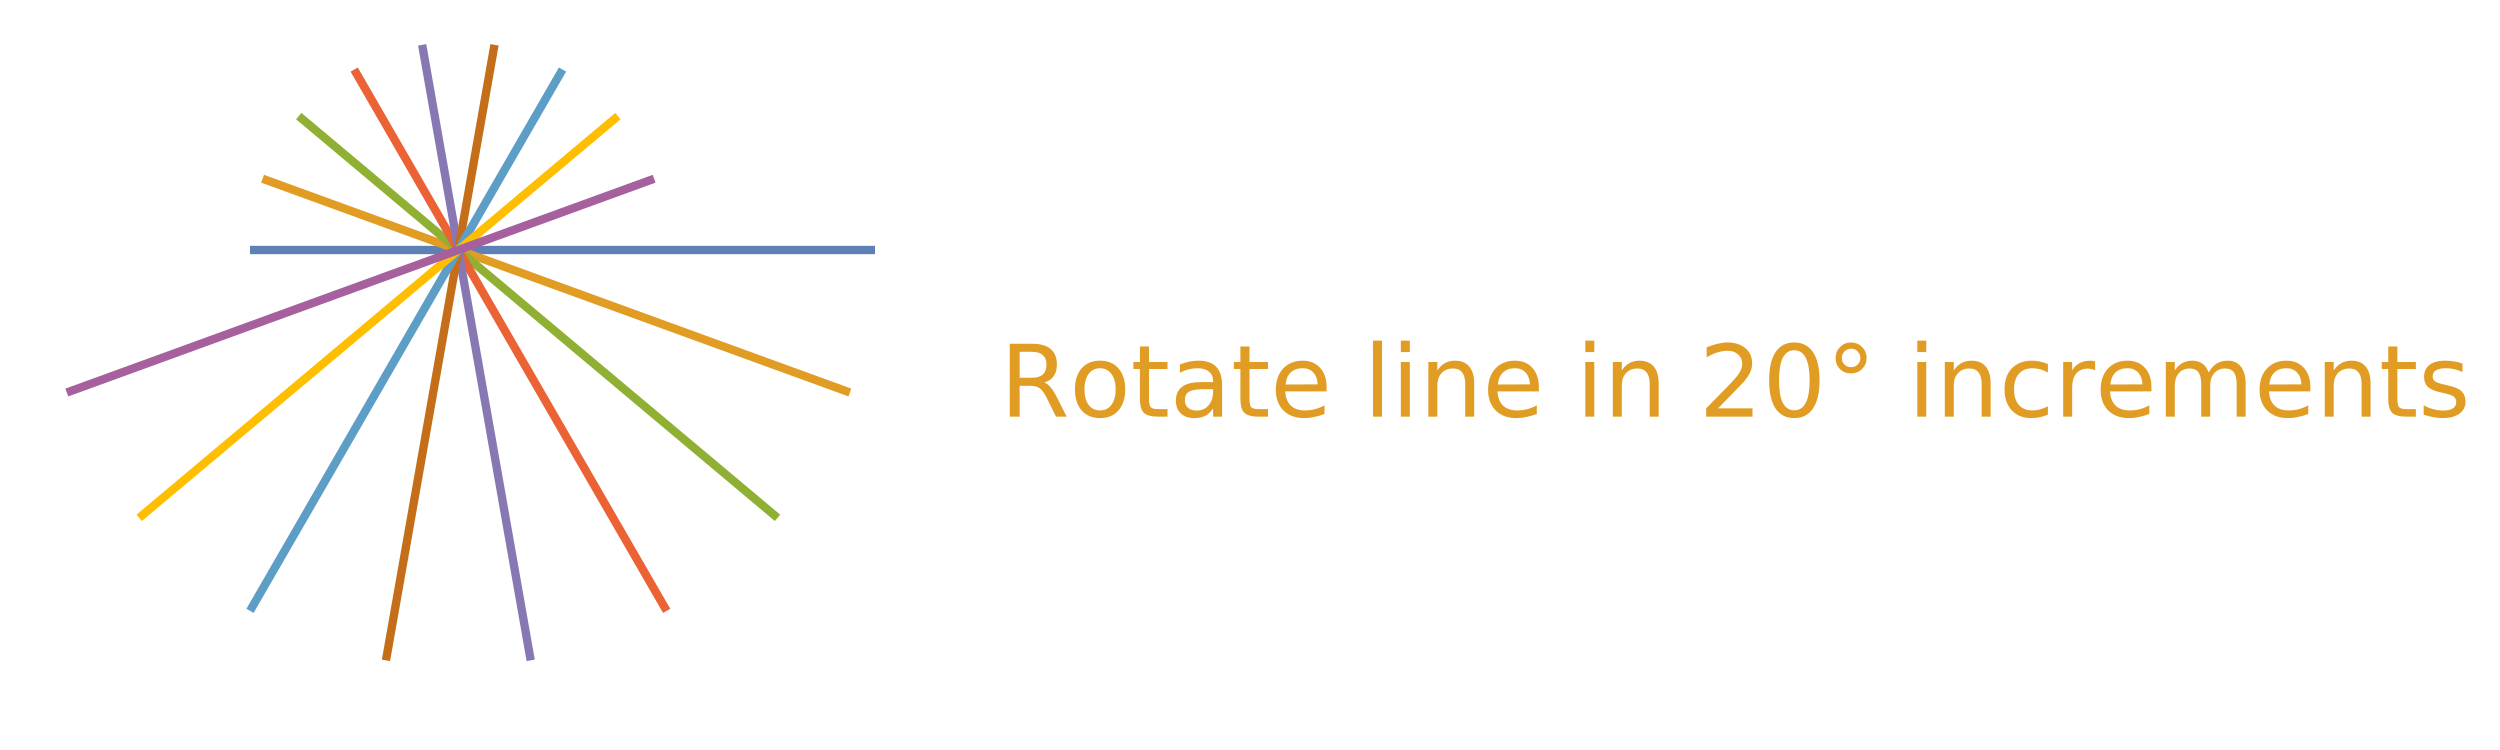
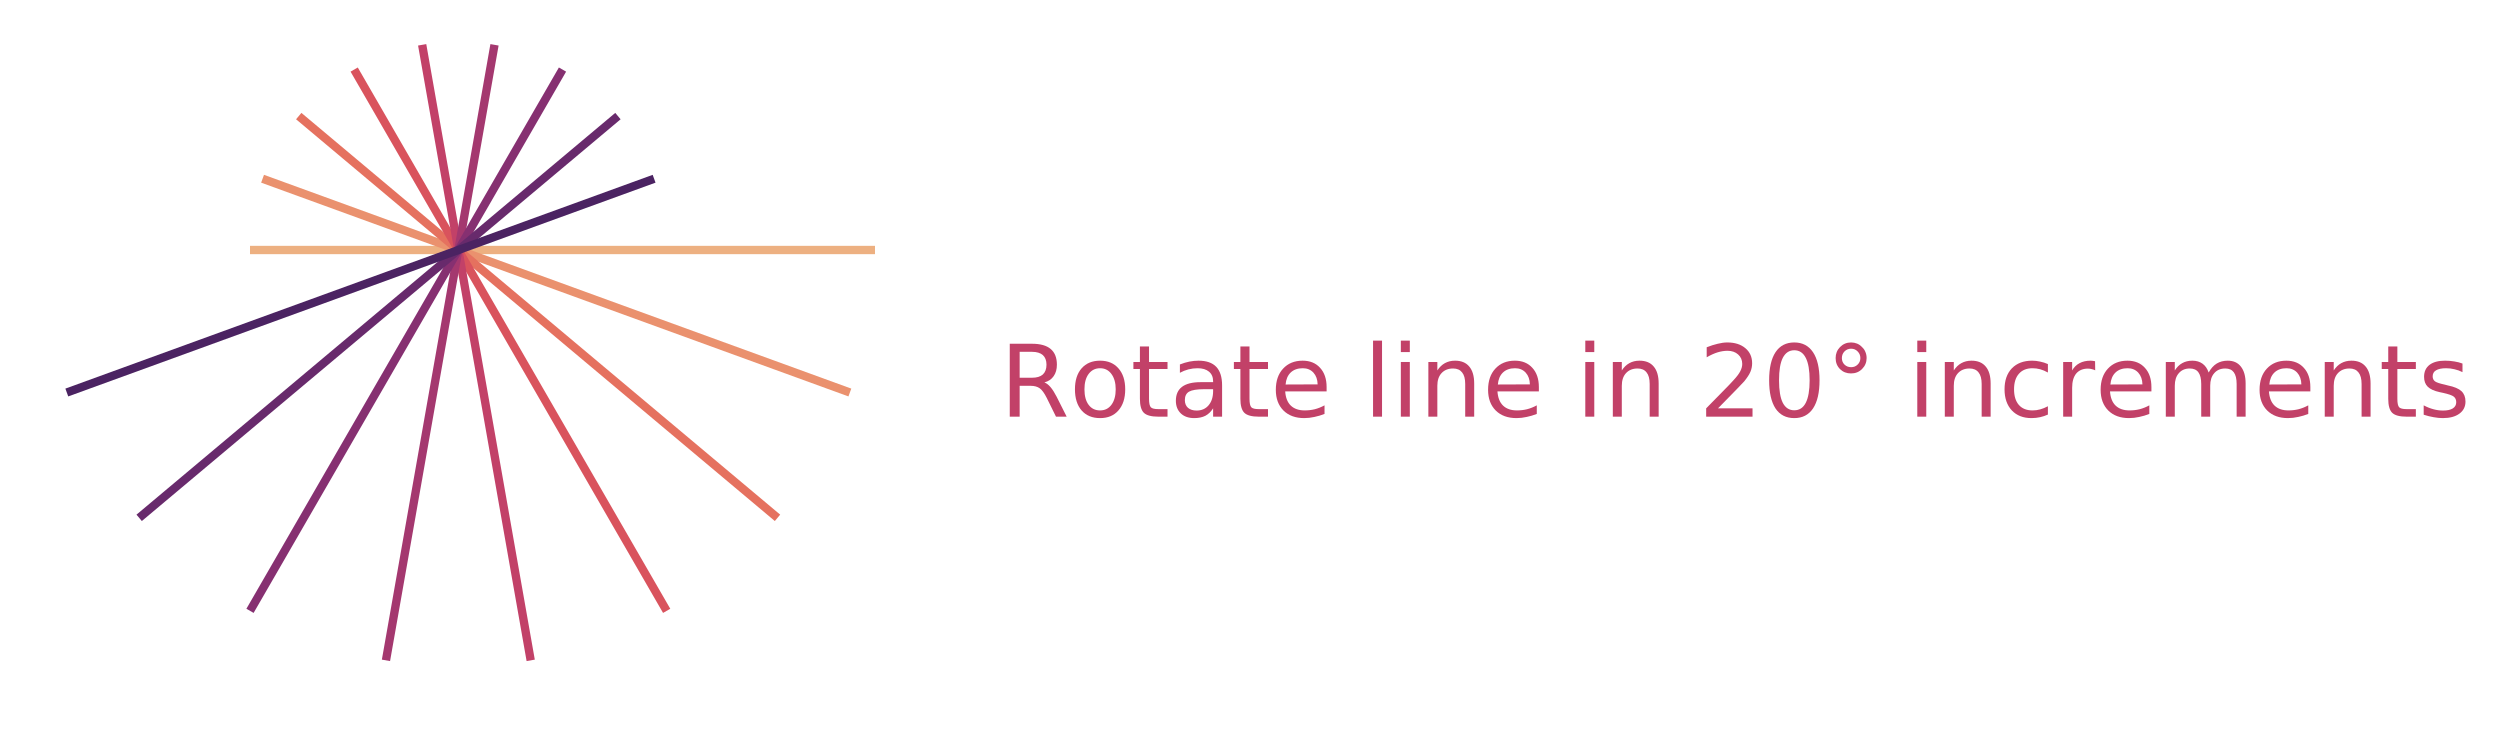
<svg xmlns="http://www.w3.org/2000/svg" xmlns:xlink="http://www.w3.org/1999/xlink" width="300pt" height="90pt" viewBox="0 0 300 90" version="1.1">
  <defs>
    <g>
      <symbol overflow="visible" id="id1">
        <path style="stroke:none;" d="M 0.594 2.125 L 0.594 -8.469 L 6.594 -8.469 L 6.594 2.125 Z M 1.266 1.453 L 5.938 1.453 L 5.938 -7.781 L 1.266 -7.781 Z M 1.266 1.453 " />
      </symbol>
      <symbol overflow="visible" id="id2">
        <path style="stroke:none;" d="M 5.328 -4.109 C 5.578 -4.016 5.82 -3.828 6.062 -3.547 C 6.301 -3.266 6.547 -2.879 6.797 -2.391 L 8 0 L 6.719 0 L 5.609 -2.25 C 5.316 -2.832 5.035 -3.219 4.766 -3.406 C 4.492 -3.602 4.125 -3.703 3.656 -3.703 L 2.359 -3.703 L 2.359 0 L 1.172 0 L 1.172 -8.75 L 3.844 -8.75 C 4.844 -8.75 5.586 -8.539 6.078 -8.125 C 6.578 -7.707 6.828 -7.078 6.828 -6.234 C 6.828 -5.68 6.695 -5.223 6.438 -4.859 C 6.188 -4.492 5.816 -4.242 5.328 -4.109 Z M 2.359 -7.781 L 2.359 -4.672 L 3.844 -4.672 C 4.414 -4.672 4.848 -4.801 5.141 -5.062 C 5.43 -5.332 5.578 -5.723 5.578 -6.234 C 5.578 -6.742 5.43 -7.129 5.141 -7.391 C 4.848 -7.648 4.414 -7.781 3.844 -7.781 Z M 2.359 -7.781 " />
      </symbol>
      <symbol overflow="visible" id="id3">
        <path style="stroke:none;" d="M 3.672 -5.812 C 3.098 -5.812 2.641 -5.582 2.297 -5.125 C 1.961 -4.676 1.797 -4.062 1.797 -3.281 C 1.797 -2.488 1.961 -1.867 2.297 -1.422 C 2.629 -0.973 3.086 -0.75 3.672 -0.75 C 4.242 -0.75 4.695 -0.973 5.031 -1.422 C 5.375 -1.879 5.547 -2.5 5.547 -3.281 C 5.547 -4.051 5.375 -4.664 5.031 -5.125 C 4.695 -5.582 4.242 -5.812 3.672 -5.812 Z M 3.672 -6.719 C 4.609 -6.719 5.344 -6.41 5.875 -5.797 C 6.414 -5.191 6.688 -4.352 6.688 -3.281 C 6.688 -2.207 6.414 -1.363 5.875 -0.75 C 5.344 -0.133 4.609 0.172 3.672 0.172 C 2.734 0.172 1.992 -0.133 1.453 -0.75 C 0.922 -1.363 0.656 -2.207 0.656 -3.281 C 0.656 -4.352 0.922 -5.191 1.453 -5.797 C 1.992 -6.41 2.734 -6.719 3.672 -6.719 Z M 3.672 -6.719 " />
      </symbol>
      <symbol overflow="visible" id="id4">
        <path style="stroke:none;" d="M 2.203 -8.422 L 2.203 -6.562 L 4.422 -6.562 L 4.422 -5.719 L 2.203 -5.719 L 2.203 -2.156 C 2.203 -1.625 2.273 -1.281 2.422 -1.125 C 2.566 -0.977 2.863 -0.906 3.312 -0.906 L 4.422 -0.906 L 4.422 0 L 3.312 0 C 2.477 0 1.898 -0.156 1.578 -0.469 C 1.266 -0.781 1.109 -1.344 1.109 -2.156 L 1.109 -5.719 L 0.328 -5.719 L 0.328 -6.562 L 1.109 -6.562 L 1.109 -8.422 Z M 2.203 -8.422 " />
      </symbol>
      <symbol overflow="visible" id="id5">
        <path style="stroke:none;" d="M 4.109 -3.297 C 3.242 -3.297 2.641 -3.195 2.297 -3 C 1.961 -2.801 1.797 -2.461 1.797 -1.984 C 1.797 -1.598 1.922 -1.289 2.172 -1.062 C 2.43 -0.844 2.773 -0.734 3.203 -0.734 C 3.805 -0.734 4.285 -0.941 4.641 -1.359 C 5.004 -1.785 5.188 -2.352 5.188 -3.062 L 5.188 -3.297 Z M 6.266 -3.75 L 6.266 0 L 5.188 0 L 5.188 -1 C 4.938 -0.602 4.629 -0.305 4.266 -0.109 C 3.898 0.078 3.453 0.172 2.922 0.172 C 2.242 0.172 1.707 -0.016 1.312 -0.391 C 0.914 -0.773 0.719 -1.281 0.719 -1.906 C 0.719 -2.645 0.961 -3.203 1.453 -3.578 C 1.953 -3.953 2.691 -4.141 3.672 -4.141 L 5.188 -4.141 L 5.188 -4.25 C 5.188 -4.75 5.02 -5.133 4.688 -5.406 C 4.363 -5.676 3.91 -5.812 3.328 -5.812 C 2.953 -5.812 2.582 -5.766 2.219 -5.672 C 1.863 -5.578 1.523 -5.441 1.203 -5.266 L 1.203 -6.266 C 1.598 -6.422 1.977 -6.535 2.344 -6.609 C 2.719 -6.68 3.082 -6.719 3.438 -6.719 C 4.383 -6.719 5.094 -6.473 5.562 -5.984 C 6.031 -5.492 6.266 -4.75 6.266 -3.75 Z M 6.266 -3.75 " />
      </symbol>
      <symbol overflow="visible" id="id6">
        <path style="stroke:none;" d="M 6.75 -3.547 L 6.75 -3.031 L 1.781 -3.031 C 1.832 -2.281 2.055 -1.711 2.453 -1.328 C 2.859 -0.941 3.414 -0.75 4.125 -0.75 C 4.539 -0.75 4.941 -0.797 5.328 -0.891 C 5.723 -0.992 6.113 -1.148 6.5 -1.359 L 6.5 -0.328 C 6.102 -0.172 5.703 -0.051 5.297 0.031 C 4.891 0.125 4.477 0.172 4.062 0.172 C 3.02 0.172 2.191 -0.129 1.578 -0.734 C 0.961 -1.348 0.656 -2.176 0.656 -3.219 C 0.656 -4.289 0.945 -5.141 1.531 -5.766 C 2.113 -6.398 2.895 -6.719 3.875 -6.719 C 4.758 -6.719 5.457 -6.43 5.969 -5.859 C 6.488 -5.297 6.75 -4.523 6.75 -3.547 Z M 5.672 -3.875 C 5.66 -4.457 5.492 -4.926 5.172 -5.281 C 4.848 -5.633 4.422 -5.812 3.891 -5.812 C 3.285 -5.812 2.801 -5.641 2.438 -5.297 C 2.082 -4.953 1.879 -4.473 1.828 -3.859 Z M 5.672 -3.875 " />
      </symbol>
      <symbol overflow="visible" id="id7">
        <path style="stroke:none;" d="" />
      </symbol>
      <symbol overflow="visible" id="id8">
        <path style="stroke:none;" d="M 1.125 -9.125 L 2.203 -9.125 L 2.203 0 L 1.125 0 Z M 1.125 -9.125 " />
      </symbol>
      <symbol overflow="visible" id="id9">
        <path style="stroke:none;" d="M 1.125 -6.562 L 2.203 -6.562 L 2.203 0 L 1.125 0 Z M 1.125 -9.125 L 2.203 -9.125 L 2.203 -7.75 L 1.125 -7.75 Z M 1.125 -9.125 " />
      </symbol>
      <symbol overflow="visible" id="id10">
        <path style="stroke:none;" d="M 6.594 -3.969 L 6.594 0 L 5.516 0 L 5.516 -3.922 C 5.516 -4.547 5.391 -5.008 5.141 -5.312 C 4.898 -5.625 4.539 -5.781 4.062 -5.781 C 3.477 -5.781 3.016 -5.594 2.672 -5.219 C 2.336 -4.852 2.172 -4.348 2.172 -3.703 L 2.172 0 L 1.094 0 L 1.094 -6.562 L 2.172 -6.562 L 2.172 -5.547 C 2.43 -5.941 2.734 -6.234 3.078 -6.422 C 3.43 -6.617 3.836 -6.719 4.297 -6.719 C 5.047 -6.719 5.613 -6.484 6 -6.016 C 6.395 -5.555 6.594 -4.875 6.594 -3.969 Z M 6.594 -3.969 " />
      </symbol>
      <symbol overflow="visible" id="id11">
        <path style="stroke:none;" d="M 2.297 -1 L 6.438 -1 L 6.438 0 L 0.875 0 L 0.875 -1 C 1.32 -1.457 1.93 -2.078 2.703 -2.859 C 3.484 -3.648 3.973 -4.16 4.172 -4.391 C 4.555 -4.805 4.82 -5.16 4.969 -5.453 C 5.125 -5.754 5.203 -6.047 5.203 -6.328 C 5.203 -6.797 5.035 -7.176 4.703 -7.469 C 4.379 -7.758 3.957 -7.906 3.438 -7.906 C 3.062 -7.906 2.664 -7.844 2.25 -7.719 C 1.844 -7.594 1.406 -7.395 0.938 -7.125 L 0.938 -8.328 C 1.414 -8.516 1.859 -8.656 2.266 -8.75 C 2.68 -8.852 3.062 -8.906 3.406 -8.906 C 4.312 -8.906 5.035 -8.676 5.578 -8.219 C 6.117 -7.77 6.391 -7.164 6.391 -6.406 C 6.391 -6.051 6.32 -5.711 6.188 -5.391 C 6.051 -5.066 5.805 -4.688 5.453 -4.25 C 5.348 -4.133 5.035 -3.805 4.516 -3.266 C 3.992 -2.723 3.254 -1.969 2.297 -1 Z M 2.297 -1 " />
      </symbol>
      <symbol overflow="visible" id="id12">
        <path style="stroke:none;" d="M 3.812 -7.969 C 3.207 -7.969 2.75 -7.664 2.438 -7.062 C 2.133 -6.469 1.984 -5.566 1.984 -4.359 C 1.984 -3.16 2.133 -2.258 2.438 -1.656 C 2.75 -1.062 3.207 -0.766 3.812 -0.766 C 4.426 -0.766 4.883 -1.062 5.188 -1.656 C 5.5 -2.258 5.656 -3.16 5.656 -4.359 C 5.656 -5.566 5.5 -6.469 5.188 -7.062 C 4.883 -7.664 4.426 -7.969 3.812 -7.969 Z M 3.812 -8.906 C 4.789 -8.906 5.539 -8.516 6.062 -7.734 C 6.582 -6.961 6.844 -5.836 6.844 -4.359 C 6.844 -2.891 6.582 -1.766 6.062 -0.984 C 5.539 -0.211 4.789 0.172 3.812 0.172 C 2.832 0.172 2.082 -0.211 1.562 -0.984 C 1.051 -1.766 0.797 -2.891 0.797 -4.359 C 0.797 -5.836 1.051 -6.961 1.562 -7.734 C 2.082 -8.516 2.832 -8.906 3.812 -8.906 Z M 3.812 -8.906 " />
      </symbol>
      <symbol overflow="visible" id="id13">
        <path style="stroke:none;" d="M 3 -8.156 C 2.688 -8.156 2.422 -8.047 2.203 -7.828 C 1.992 -7.609 1.891 -7.344 1.891 -7.031 C 1.891 -6.719 1.992 -6.457 2.203 -6.25 C 2.422 -6.039 2.688 -5.938 3 -5.938 C 3.312 -5.938 3.57 -6.039 3.781 -6.25 C 4 -6.457 4.109 -6.719 4.109 -7.031 C 4.109 -7.344 4 -7.609 3.781 -7.828 C 3.57 -8.047 3.312 -8.156 3 -8.156 Z M 3 -8.906 C 3.25 -8.906 3.488 -8.859 3.719 -8.766 C 3.945 -8.672 4.145 -8.531 4.312 -8.344 C 4.5 -8.176 4.633 -7.977 4.719 -7.75 C 4.812 -7.531 4.859 -7.289 4.859 -7.031 C 4.859 -6.52 4.676 -6.082 4.312 -5.719 C 3.957 -5.363 3.516 -5.188 2.984 -5.188 C 2.461 -5.188 2.023 -5.359 1.672 -5.703 C 1.316 -6.055 1.141 -6.5 1.141 -7.031 C 1.141 -7.551 1.316 -7.992 1.672 -8.359 C 2.035 -8.723 2.477 -8.906 3 -8.906 Z M 3 -8.906 " />
      </symbol>
      <symbol overflow="visible" id="id14">
        <path style="stroke:none;" d="M 5.859 -6.312 L 5.859 -5.297 C 5.547 -5.473 5.238 -5.602 4.938 -5.688 C 4.633 -5.77 4.328 -5.812 4.016 -5.812 C 3.305 -5.812 2.758 -5.586 2.375 -5.141 C 1.988 -4.703 1.797 -4.082 1.797 -3.281 C 1.797 -2.477 1.988 -1.852 2.375 -1.406 C 2.758 -0.969 3.305 -0.75 4.016 -0.75 C 4.328 -0.75 4.633 -0.789 4.938 -0.875 C 5.238 -0.957 5.547 -1.082 5.859 -1.25 L 5.859 -0.25 C 5.555 -0.113 5.242 -0.008 4.922 0.062 C 4.598 0.133 4.254 0.172 3.891 0.172 C 2.898 0.172 2.113 -0.133 1.531 -0.75 C 0.945 -1.375 0.656 -2.219 0.656 -3.281 C 0.656 -4.344 0.945 -5.18 1.531 -5.797 C 2.125 -6.41 2.938 -6.719 3.969 -6.719 C 4.289 -6.719 4.609 -6.68 4.922 -6.609 C 5.242 -6.547 5.555 -6.445 5.859 -6.312 Z M 5.859 -6.312 " />
      </symbol>
      <symbol overflow="visible" id="id15">
        <path style="stroke:none;" d="M 4.938 -5.562 C 4.812 -5.625 4.676 -5.672 4.531 -5.703 C 4.395 -5.742 4.238 -5.766 4.062 -5.766 C 3.457 -5.766 2.988 -5.566 2.656 -5.172 C 2.332 -4.773 2.172 -4.203 2.172 -3.453 L 2.172 0 L 1.094 0 L 1.094 -6.562 L 2.172 -6.562 L 2.172 -5.547 C 2.398 -5.941 2.695 -6.234 3.062 -6.422 C 3.426 -6.617 3.867 -6.719 4.391 -6.719 C 4.461 -6.719 4.539 -6.711 4.625 -6.703 C 4.719 -6.691 4.816 -6.676 4.922 -6.656 Z M 4.938 -5.562 " />
      </symbol>
      <symbol overflow="visible" id="id16">
        <path style="stroke:none;" d="M 6.234 -5.297 C 6.504 -5.785 6.828 -6.145 7.203 -6.375 C 7.578 -6.602 8.02 -6.719 8.531 -6.719 C 9.219 -6.719 9.742 -6.477 10.109 -6 C 10.484 -5.52 10.672 -4.844 10.672 -3.969 L 10.672 0 L 9.594 0 L 9.594 -3.922 C 9.594 -4.555 9.477 -5.023 9.25 -5.328 C 9.031 -5.629 8.691 -5.781 8.234 -5.781 C 7.672 -5.781 7.227 -5.594 6.906 -5.219 C 6.582 -4.852 6.422 -4.348 6.422 -3.703 L 6.422 0 L 5.344 0 L 5.344 -3.922 C 5.344 -4.555 5.227 -5.023 5 -5.328 C 4.781 -5.629 4.438 -5.781 3.969 -5.781 C 3.414 -5.781 2.977 -5.594 2.656 -5.219 C 2.332 -4.852 2.172 -4.348 2.172 -3.703 L 2.172 0 L 1.094 0 L 1.094 -6.562 L 2.172 -6.562 L 2.172 -5.547 C 2.422 -5.941 2.719 -6.234 3.062 -6.422 C 3.406 -6.617 3.812 -6.719 4.281 -6.719 C 4.758 -6.719 5.164 -6.598 5.5 -6.359 C 5.832 -6.117 6.078 -5.766 6.234 -5.297 Z M 6.234 -5.297 " />
      </symbol>
      <symbol overflow="visible" id="id17">
        <path style="stroke:none;" d="M 5.312 -6.375 L 5.312 -5.344 C 5.008 -5.5 4.691 -5.613 4.359 -5.688 C 4.035 -5.77 3.695 -5.812 3.344 -5.812 C 2.812 -5.812 2.41 -5.727 2.141 -5.562 C 1.867 -5.406 1.734 -5.16 1.734 -4.828 C 1.734 -4.578 1.828 -4.379 2.016 -4.234 C 2.211 -4.098 2.602 -3.969 3.188 -3.844 L 3.547 -3.75 C 4.316 -3.594 4.863 -3.363 5.188 -3.062 C 5.508 -2.758 5.672 -2.344 5.672 -1.812 C 5.672 -1.195 5.426 -0.711 4.938 -0.359 C 4.457 -0.004 3.797 0.172 2.953 0.172 C 2.598 0.172 2.227 0.133 1.844 0.062 C 1.469 0 1.07 -0.098 0.656 -0.234 L 0.656 -1.359 C 1.051 -1.148 1.441 -0.992 1.828 -0.891 C 2.211 -0.785 2.598 -0.734 2.984 -0.734 C 3.484 -0.734 3.867 -0.816 4.141 -0.984 C 4.422 -1.16 4.562 -1.41 4.562 -1.734 C 4.562 -2.023 4.461 -2.25 4.266 -2.406 C 4.066 -2.562 3.633 -2.711 2.969 -2.859 L 2.594 -2.938 C 1.926 -3.082 1.441 -3.301 1.141 -3.594 C 0.848 -3.883 0.703 -4.281 0.703 -4.781 C 0.703 -5.406 0.922 -5.883 1.359 -6.219 C 1.797 -6.551 2.414 -6.719 3.219 -6.719 C 3.613 -6.719 3.988 -6.688 4.344 -6.625 C 4.695 -6.57 5.02 -6.488 5.312 -6.375 Z M 5.312 -6.375 " />
      </symbol>
    </g>
  </defs>
  <g id="id18">
-     <path style="fill:none;stroke-width:1;stroke-linecap:butt;stroke-linejoin:miter;stroke:rgb(36.842%,50.678%,70.98%);stroke-opacity:1;stroke-miterlimit:10;" d="M 0 0 L 75 0 " transform="matrix(1,0,0,1,30,30)" />
-     <path style="fill:none;stroke-width:1;stroke-linecap:butt;stroke-linejoin:miter;stroke:rgb(88.072%,61.104%,14.205%);stroke-opacity:1;stroke-miterlimit:10;" d="M 1.508 -8.551 L 71.984 17.102 " transform="matrix(1,0,0,1,30,30)" />
-     <path style="fill:none;stroke-width:1;stroke-linecap:butt;stroke-linejoin:miter;stroke:rgb(56.018%,69.157%,19.488%);stroke-opacity:1;stroke-miterlimit:10;" d="M 5.848 -16.07 L 63.301 32.141 " transform="matrix(1,0,0,1,30,30)" />
-     <path style="fill:none;stroke-width:1;stroke-linecap:butt;stroke-linejoin:miter;stroke:rgb(92.253%,38.563%,20.918%);stroke-opacity:1;stroke-miterlimit:10;" d="M 12.5 -21.652 L 50 43.301 " transform="matrix(1,0,0,1,30,30)" />
-     <path style="fill:none;stroke-width:1;stroke-linecap:butt;stroke-linejoin:miter;stroke:rgb(52.849%,47.062%,70.135%);stroke-opacity:1;stroke-miterlimit:10;" d="M 20.66 -24.621 L 33.684 49.242 " transform="matrix(1,0,0,1,30,30)" />
-     <path style="fill:none;stroke-width:1;stroke-linecap:butt;stroke-linejoin:miter;stroke:rgb(77.208%,43.155%,10.239%);stroke-opacity:1;stroke-miterlimit:10;" d="M 29.34 -24.621 L 16.316 49.242 " transform="matrix(1,0,0,1,30,30)" />
-     <path style="fill:none;stroke-width:1;stroke-linecap:butt;stroke-linejoin:miter;stroke:rgb(36.39%,61.85%,78.235%);stroke-opacity:1;stroke-miterlimit:10;" d="M 37.5 -21.652 L 0 43.301 " transform="matrix(1,0,0,1,30,30)" />
-     <path style="fill:none;stroke-width:1;stroke-linecap:butt;stroke-linejoin:miter;stroke:rgb(100%,75%,0%);stroke-opacity:1;stroke-miterlimit:10;" d="M 44.152 -16.07 L -13.301 32.141 " transform="matrix(1,0,0,1,30,30)" />
-     <path style="fill:none;stroke-width:1;stroke-linecap:butt;stroke-linejoin:miter;stroke:rgb(64.762%,37.816%,61.404%);stroke-opacity:1;stroke-miterlimit:10;" d="M 48.492 -8.551 L -21.984 17.102 " transform="matrix(1,0,0,1,30,30)" />
-     <g style="fill:rgb(88.072%,61.104%,14.205%);fill-opacity:1;">
+     <path style="fill:none;stroke-width:1;stroke-linecap:butt;stroke-linejoin:miter;stroke:rgb(92.907%,68.879%,50.412%);stroke-opacity:1;stroke-miterlimit:10;" d="M 0 0 L 75 0 " transform="matrix(1,0,0,1,30,30)" />
+     <path style="fill:none;stroke-width:1;stroke-linecap:butt;stroke-linejoin:miter;stroke:rgb(91.744%,56.798%,43.012%);stroke-opacity:1;stroke-miterlimit:10;" d="M 1.508 -8.551 L 71.984 17.102 " transform="matrix(1,0,0,1,30,30)" />
+     <path style="fill:none;stroke-width:1;stroke-linecap:butt;stroke-linejoin:miter;stroke:rgb(89.76%,44.42%,37.073%);stroke-opacity:1;stroke-miterlimit:10;" d="M 5.848 -16.07 L 63.301 32.141 " transform="matrix(1,0,0,1,30,30)" />
+     <path style="fill:none;stroke-width:1;stroke-linecap:butt;stroke-linejoin:miter;stroke:rgb(85.212%,32.725%,36.588%);stroke-opacity:1;stroke-miterlimit:10;" d="M 12.5 -21.652 L 50 43.301 " transform="matrix(1,0,0,1,30,30)" />
+     <path style="fill:none;stroke-width:1;stroke-linecap:butt;stroke-linejoin:miter;stroke:rgb(76.038%,25.425%,40.602%);stroke-opacity:1;stroke-miterlimit:10;" d="M 20.66 -24.621 L 33.684 49.242 " transform="matrix(1,0,0,1,30,30)" />
+     <path style="fill:none;stroke-width:1;stroke-linecap:butt;stroke-linejoin:miter;stroke:rgb(64.291%,22.079%,43.411%);stroke-opacity:1;stroke-miterlimit:10;" d="M 29.34 -24.621 L 16.316 49.242 " transform="matrix(1,0,0,1,30,30)" />
+     <path style="fill:none;stroke-width:1;stroke-linecap:butt;stroke-linejoin:miter;stroke:rgb(52.662%,19.003%,44.195%);stroke-opacity:1;stroke-miterlimit:10;" d="M 37.5 -21.652 L 0 43.301 " transform="matrix(1,0,0,1,30,30)" />
+     <path style="fill:none;stroke-width:1;stroke-linecap:butt;stroke-linejoin:miter;stroke:rgb(40.828%,16.638%,42.165%);stroke-opacity:1;stroke-miterlimit:10;" d="M 44.152 -16.07 L -13.301 32.141 " transform="matrix(1,0,0,1,30,30)" />
+     <path style="fill:none;stroke-width:1;stroke-linecap:butt;stroke-linejoin:miter;stroke:rgb(29.409%,13.721%,38.443%);stroke-opacity:1;stroke-miterlimit:10;" d="M 48.492 -8.551 L -21.984 17.102 " transform="matrix(1,0,0,1,30,30)" />
+     <g style="fill:rgb(76.038%,25.425%,40.602%);fill-opacity:1;">
      <use xlink:href="#id2" x="120" y="50" />
      <use xlink:href="#id3" x="128.338" y="50" />
      <use xlink:href="#id4" x="135.68" y="50" />
      <use xlink:href="#id5" x="140.385" y="50" />
      <use xlink:href="#id4" x="147.738" y="50" />
      <use xlink:href="#id6" x="152.443" y="50" />
      <use xlink:href="#id7" x="159.826" y="50" />
      <use xlink:href="#id8" x="163.641" y="50" />
      <use xlink:href="#id9" x="166.975" y="50" />
      <use xlink:href="#id10" x="170.309" y="50" />
      <use xlink:href="#id6" x="177.914" y="50" />
      <use xlink:href="#id7" x="185.297" y="50" />
      <use xlink:href="#id9" x="189.111" y="50" />
      <use xlink:href="#id10" x="192.445" y="50" />
      <use xlink:href="#id7" x="200.051" y="50" />
      <use xlink:href="#id11" x="203.865" y="50" />
      <use xlink:href="#id12" x="211.5" y="50" />
      <use xlink:href="#id13" x="219.135" y="50" />
      <use xlink:href="#id7" x="225.135" y="50" />
      <use xlink:href="#id9" x="228.949" y="50" />
      <use xlink:href="#id10" x="232.283" y="50" />
      <use xlink:href="#id14" x="239.889" y="50" />
      <use xlink:href="#id15" x="246.486" y="50" />
      <use xlink:href="#id6" x="251.42" y="50" />
      <use xlink:href="#id16" x="258.803" y="50" />
      <use xlink:href="#id6" x="270.492" y="50" />
      <use xlink:href="#id10" x="277.875" y="50" />
      <use xlink:href="#id4" x="285.48" y="50" />
      <use xlink:href="#id17" x="290.186" y="50" />
    </g>
  </g>
</svg>
